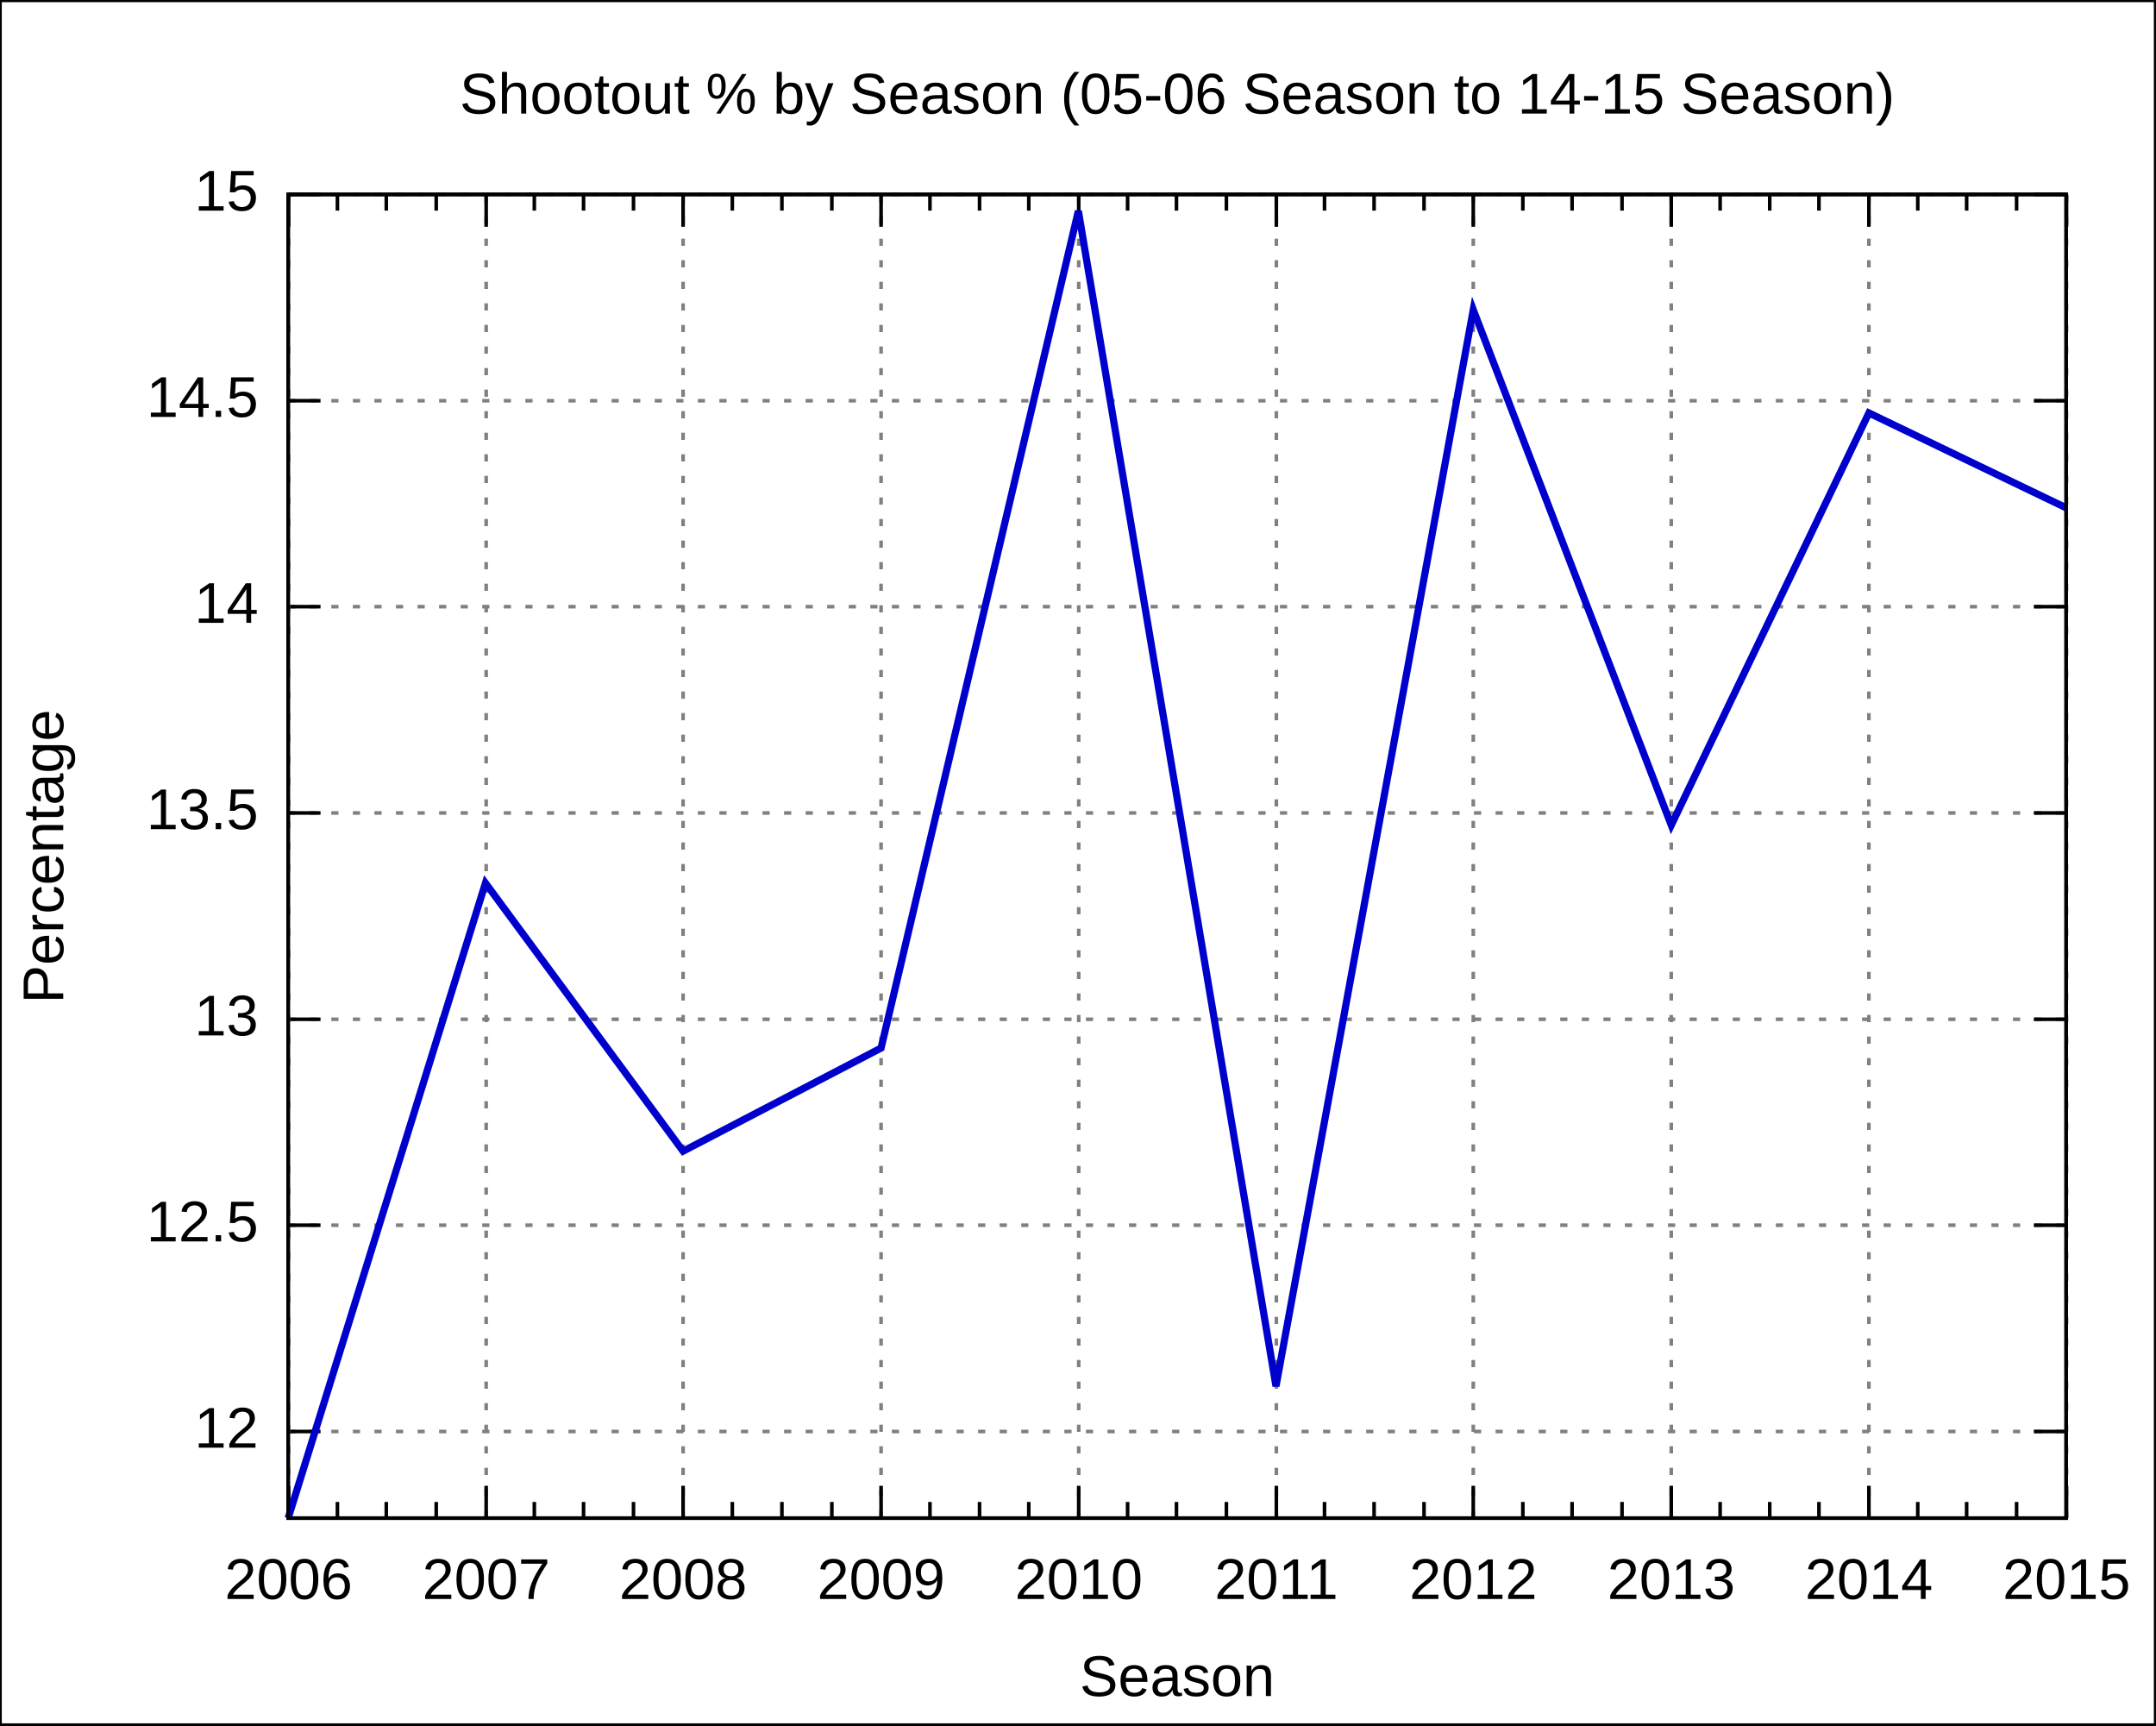
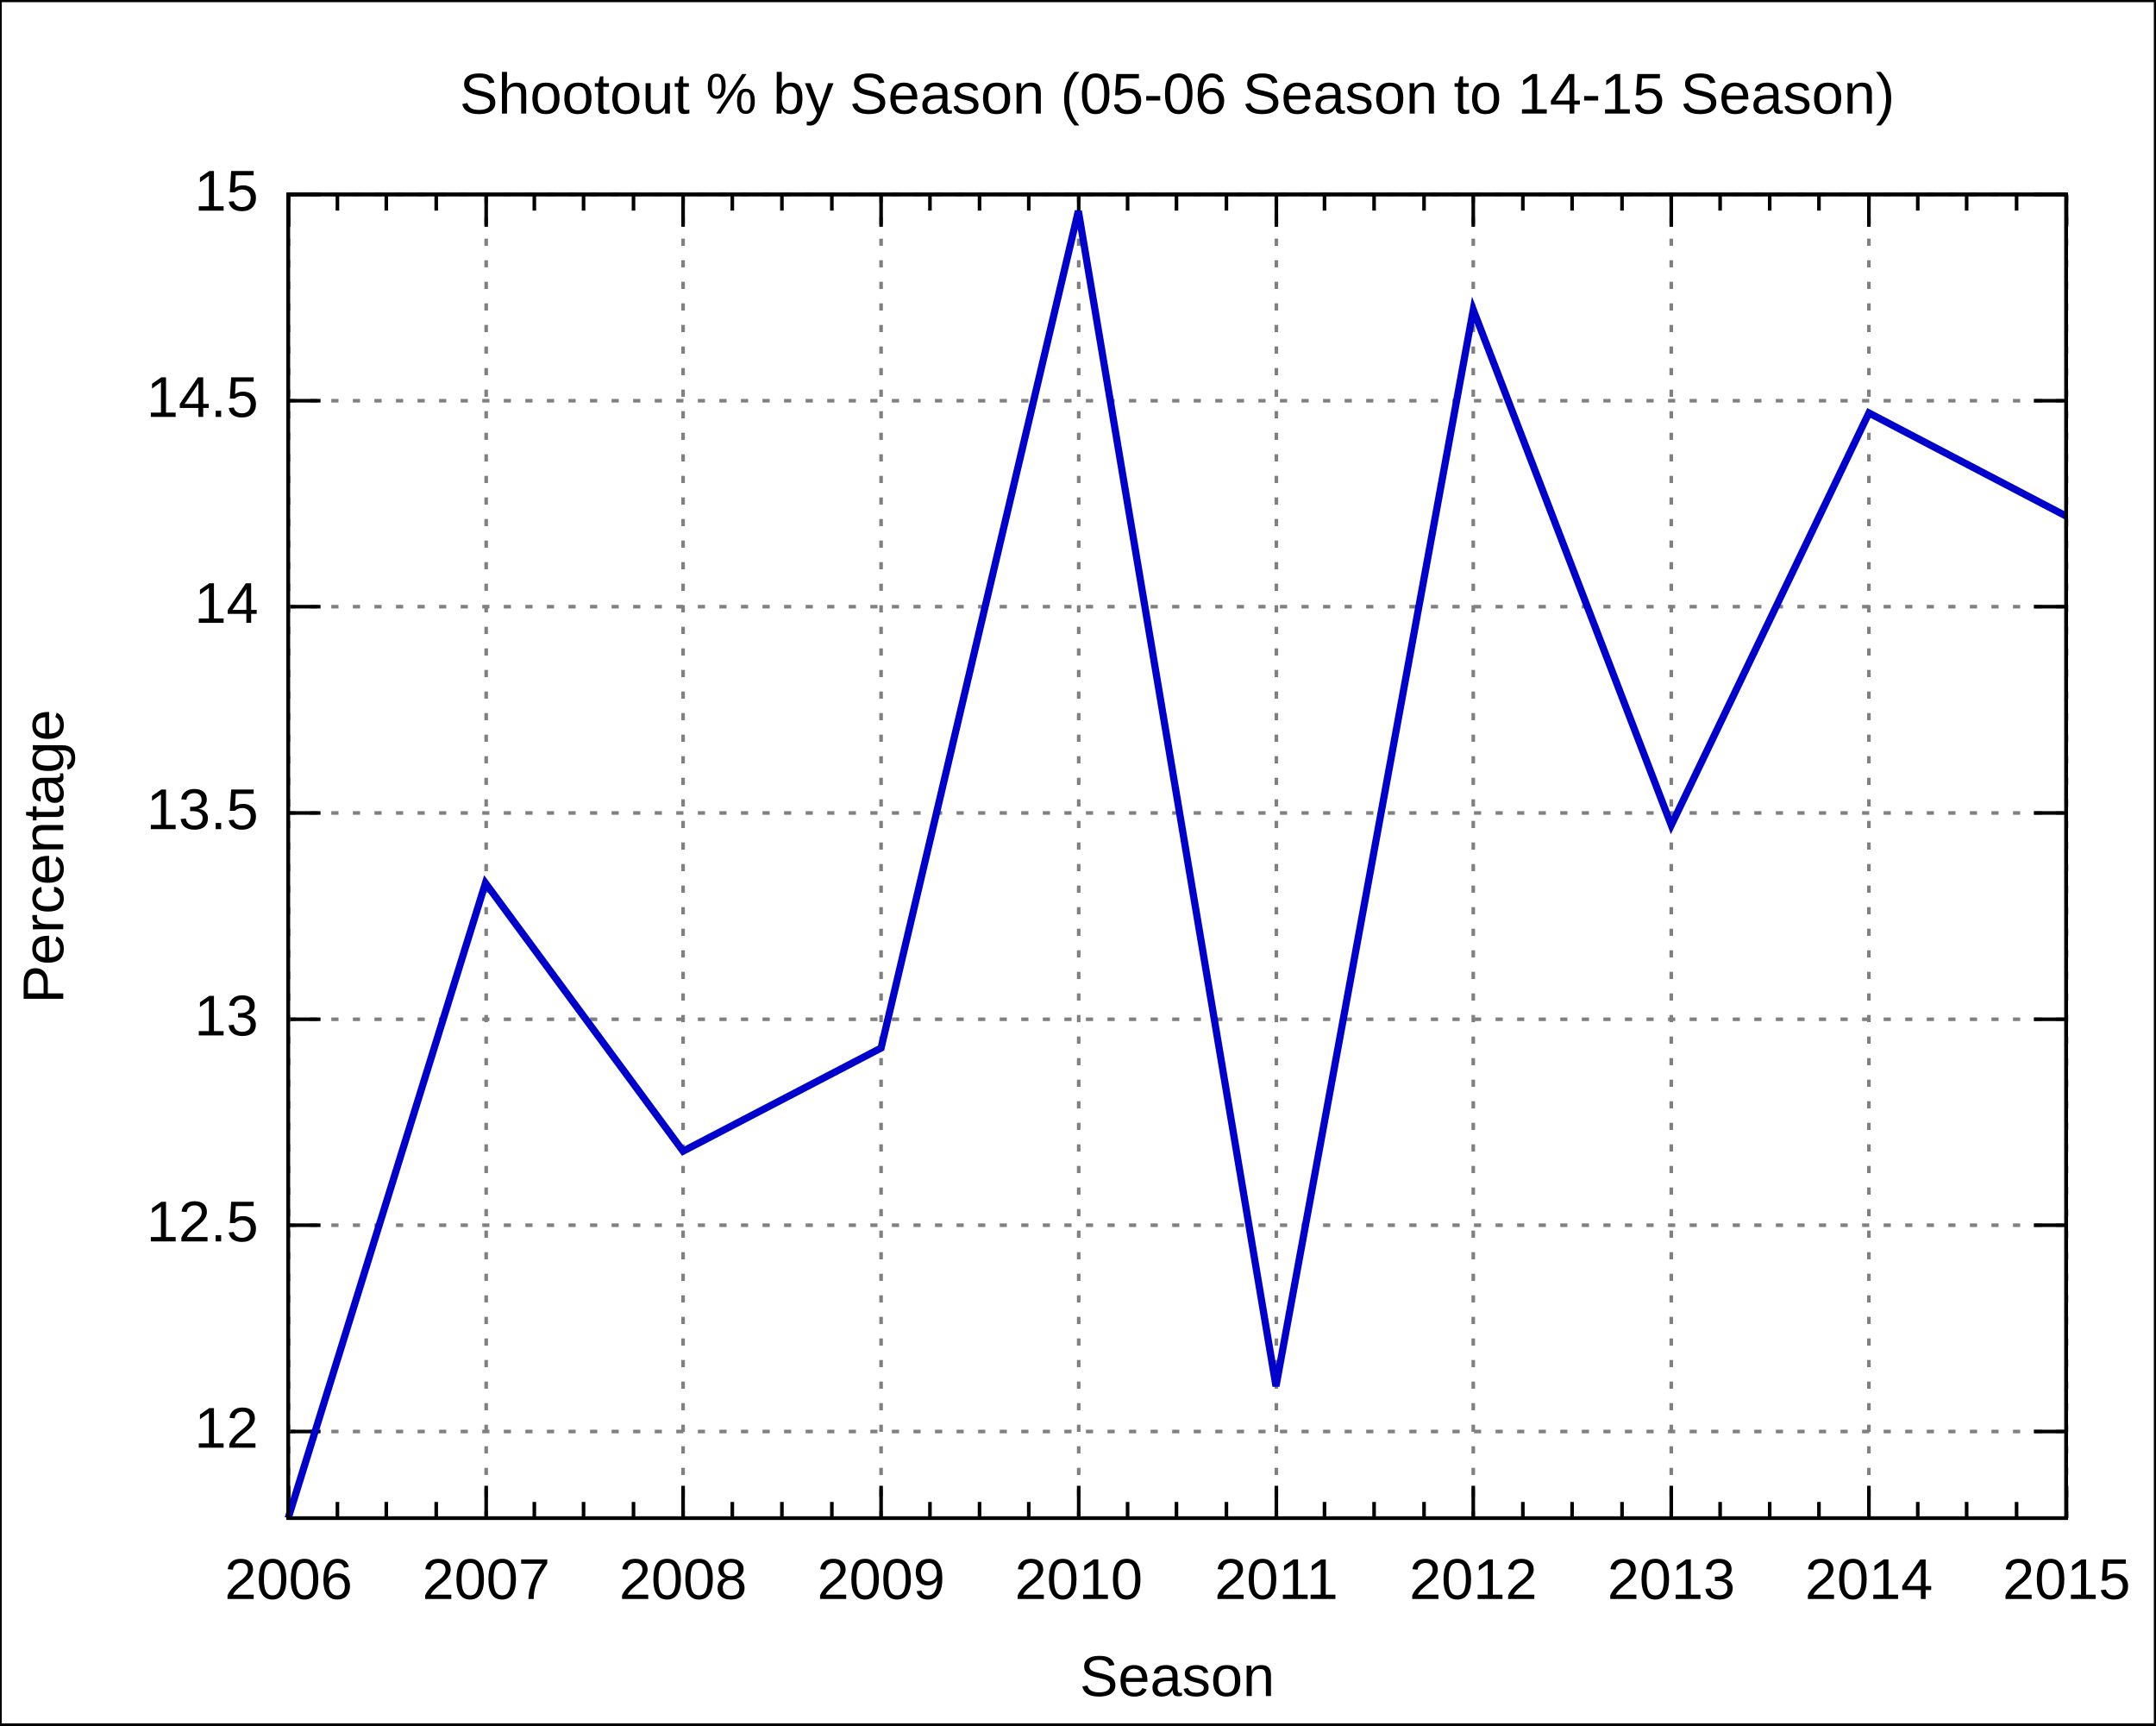
<svg xmlns="http://www.w3.org/2000/svg" xmlns:xlink="http://www.w3.org/1999/xlink" width="600" height="480" viewBox="0 0 600 480">
  <g id="gnuplot_canvas">
    <rect x="0" y="0" width="600" height="480" fill="none" />
    <defs>
      <circle id="gpDot" r="0.5" stroke-width="0.5" />
      <path id="gpPt0" stroke-width="0.222" stroke="currentColor" d="M-1,0 h2 M0,-1 v2" />
      <path id="gpPt1" stroke-width="0.222" stroke="currentColor" d="M-1,-1 L1,1 M1,-1 L-1,1" />
      <path id="gpPt2" stroke-width="0.222" stroke="currentColor" d="M-1,0 L1,0 M0,-1 L0,1 M-1,-1 L1,1 M-1,1 L1,-1" />
      <rect id="gpPt3" stroke-width="0.222" stroke="currentColor" x="-1" y="-1" width="2" height="2" />
      <rect id="gpPt4" stroke-width="0.222" stroke="currentColor" fill="currentColor" x="-1" y="-1" width="2" height="2" />
      <circle id="gpPt5" stroke-width="0.222" stroke="currentColor" cx="0" cy="0" r="1" />
      <use xlink:href="#gpPt5" id="gpPt6" fill="currentColor" stroke="none" />
      <path id="gpPt7" stroke-width="0.222" stroke="currentColor" d="M0,-1.33 L-1.33,0.67 L1.33,0.67 z" />
      <use xlink:href="#gpPt7" id="gpPt8" fill="currentColor" stroke="none" />
      <use xlink:href="#gpPt7" id="gpPt9" stroke="currentColor" transform="rotate(180)" />
      <use xlink:href="#gpPt9" id="gpPt10" fill="currentColor" stroke="none" />
      <use xlink:href="#gpPt3" id="gpPt11" stroke="currentColor" transform="rotate(45)" />
      <use xlink:href="#gpPt11" id="gpPt12" fill="currentColor" stroke="none" />
    </defs>
    <g style="fill:none; color:white; stroke:currentColor; stroke-width:1.00; stroke-linecap:butt; stroke-linejoin:miter">
</g>
    <g style="fill:none; color:black; stroke:currentColor; stroke-width:1.00; stroke-linecap:butt; stroke-linejoin:miter">
      <g style="stroke:none; shape-rendering:crispEdges">
        <polygon fill="rgb(255, 255, 255)" points="0.0,480.0 599.9,480.0 599.9,0.1 0.0,0.1 " />
      </g>
      <path stroke="black" d="M0.0,480.0 L0.0,0.1 L599.9,0.1 L599.9,480.0 L0.0,480.0  " />
    </g>
    <g style="fill:none; color:gray; stroke:currentColor; stroke-width:1.00; stroke-linecap:butt; stroke-linejoin:miter">
      <path stroke="gray" stroke-dasharray=" 2,4" class="gridline" d="M80.2,398.3 L575.0,398.3  " />
    </g>
    <g style="fill:none; color:black; stroke:currentColor; stroke-width:1.00; stroke-linecap:butt; stroke-linejoin:miter">
      <path stroke="black" d="M80.2,398.3 L89.2,398.3 M575.0,398.3 L566.0,398.3  " />
      <g transform="translate(71.9,402.8)" style="stroke:none; fill:black; font-family:Arial; font-size:12.00pt; text-anchor:end">
        <text> 12</text>
      </g>
    </g>
    <g style="fill:none; color:gray; stroke:currentColor; stroke-width:1.00; stroke-linecap:butt; stroke-linejoin:miter">
      <path stroke="gray" stroke-dasharray=" 2,4" class="gridline" d="M80.2,340.9 L575.0,340.9  " />
    </g>
    <g style="fill:none; color:black; stroke:currentColor; stroke-width:1.00; stroke-linecap:butt; stroke-linejoin:miter">
      <path stroke="black" d="M80.2,340.9 L89.2,340.9 M575.0,340.9 L566.0,340.9  " />
      <g transform="translate(71.9,345.4)" style="stroke:none; fill:black; font-family:Arial; font-size:12.00pt; text-anchor:end">
        <text> 12.5</text>
      </g>
    </g>
    <g style="fill:none; color:gray; stroke:currentColor; stroke-width:1.00; stroke-linecap:butt; stroke-linejoin:miter">
      <path stroke="gray" stroke-dasharray=" 2,4" class="gridline" d="M80.2,283.6 L575.0,283.6  " />
    </g>
    <g style="fill:none; color:black; stroke:currentColor; stroke-width:1.00; stroke-linecap:butt; stroke-linejoin:miter">
      <path stroke="black" d="M80.2,283.6 L89.2,283.6 M575.0,283.6 L566.0,283.6  " />
      <g transform="translate(71.9,288.1)" style="stroke:none; fill:black; font-family:Arial; font-size:12.00pt; text-anchor:end">
        <text> 13</text>
      </g>
    </g>
    <g style="fill:none; color:gray; stroke:currentColor; stroke-width:1.00; stroke-linecap:butt; stroke-linejoin:miter">
      <path stroke="gray" stroke-dasharray=" 2,4" class="gridline" d="M80.2,226.2 L575.0,226.2  " />
    </g>
    <g style="fill:none; color:black; stroke:currentColor; stroke-width:1.00; stroke-linecap:butt; stroke-linejoin:miter">
      <path stroke="black" d="M80.2,226.2 L89.2,226.2 M575.0,226.2 L566.0,226.2  " />
      <g transform="translate(71.9,230.7)" style="stroke:none; fill:black; font-family:Arial; font-size:12.00pt; text-anchor:end">
        <text> 13.5</text>
      </g>
    </g>
    <g style="fill:none; color:gray; stroke:currentColor; stroke-width:1.00; stroke-linecap:butt; stroke-linejoin:miter">
      <path stroke="gray" stroke-dasharray=" 2,4" class="gridline" d="M80.2,168.8 L575.0,168.8  " />
    </g>
    <g style="fill:none; color:black; stroke:currentColor; stroke-width:1.00; stroke-linecap:butt; stroke-linejoin:miter">
      <path stroke="black" d="M80.2,168.8 L89.2,168.8 M575.0,168.8 L566.0,168.8  " />
      <g transform="translate(71.9,173.3)" style="stroke:none; fill:black; font-family:Arial; font-size:12.00pt; text-anchor:end">
        <text> 14</text>
      </g>
    </g>
    <g style="fill:none; color:gray; stroke:currentColor; stroke-width:1.00; stroke-linecap:butt; stroke-linejoin:miter">
      <path stroke="gray" stroke-dasharray=" 2,4" class="gridline" d="M80.2,111.5 L575.0,111.5  " />
    </g>
    <g style="fill:none; color:black; stroke:currentColor; stroke-width:1.00; stroke-linecap:butt; stroke-linejoin:miter">
      <path stroke="black" d="M80.2,111.5 L89.2,111.5 M575.0,111.5 L566.0,111.5  " />
      <g transform="translate(71.9,116.0)" style="stroke:none; fill:black; font-family:Arial; font-size:12.00pt; text-anchor:end">
        <text> 14.5</text>
      </g>
    </g>
    <g style="fill:none; color:gray; stroke:currentColor; stroke-width:1.00; stroke-linecap:butt; stroke-linejoin:miter">
      <path stroke="gray" stroke-dasharray=" 2,4" class="gridline" d="M80.2,54.1 L575.0,54.1  " />
    </g>
    <g style="fill:none; color:black; stroke:currentColor; stroke-width:1.00; stroke-linecap:butt; stroke-linejoin:miter">
      <path stroke="black" d="M80.2,54.1 L89.2,54.1 M575.0,54.1 L566.0,54.1  " />
      <g transform="translate(71.9,58.6)" style="stroke:none; fill:black; font-family:Arial; font-size:12.00pt; text-anchor:end">
        <text> 15</text>
      </g>
    </g>
    <g style="fill:none; color:gray; stroke:currentColor; stroke-width:1.00; stroke-linecap:butt; stroke-linejoin:miter">
      <path stroke="gray" stroke-dasharray=" 2,4" class="gridline" d="M80.3,422.4 L80.3,54.1  " />
    </g>
    <g style="fill:none; color:black; stroke:currentColor; stroke-width:1.00; stroke-linecap:butt; stroke-linejoin:miter">
      <path stroke="black" d="M80.3,422.4 L80.3,413.4 M80.3,54.1 L80.3,63.1  " />
      <g transform="translate(80.3,444.9)" style="stroke:none; fill:black; font-family:Arial; font-size:12.00pt; text-anchor:middle">
        <text>2006</text>
      </g>
      <path stroke="black" d="M93.9,422.4 L93.9,417.9 M93.9,54.1 L93.9,58.6 M107.5,422.4 L107.5,417.9 M107.5,54.1 L107.5,58.6    M121.4,422.4 L121.4,417.9 M121.4,54.1 L121.4,58.6  " />
    </g>
    <g style="fill:none; color:gray; stroke:currentColor; stroke-width:1.00; stroke-linecap:butt; stroke-linejoin:miter">
      <path stroke="gray" stroke-dasharray=" 2,4" class="gridline" d="M135.3,422.4 L135.3,54.1  " />
    </g>
    <g style="fill:none; color:black; stroke:currentColor; stroke-width:1.00; stroke-linecap:butt; stroke-linejoin:miter">
      <path stroke="black" d="M135.3,422.4 L135.3,413.4 M135.3,54.1 L135.3,63.1  " />
      <g transform="translate(135.3,444.9)" style="stroke:none; fill:black; font-family:Arial; font-size:12.00pt; text-anchor:middle">
        <text>2007</text>
      </g>
      <path stroke="black" d="M148.7,422.4 L148.7,417.9 M148.7,54.1 L148.7,58.6 M162.4,422.4 L162.4,417.9 M162.4,54.1 L162.4,58.6    M176.3,422.4 L176.3,417.9 M176.3,54.1 L176.3,58.6  " />
    </g>
    <g style="fill:none; color:gray; stroke:currentColor; stroke-width:1.00; stroke-linecap:butt; stroke-linejoin:miter">
      <path stroke="gray" stroke-dasharray=" 2,4" class="gridline" d="M190.1,422.4 L190.1,54.1  " />
    </g>
    <g style="fill:none; color:black; stroke:currentColor; stroke-width:1.00; stroke-linecap:butt; stroke-linejoin:miter">
      <path stroke="black" d="M190.1,422.4 L190.1,413.4 M190.1,54.1 L190.1,63.1  " />
      <g transform="translate(190.1,444.9)" style="stroke:none; fill:black; font-family:Arial; font-size:12.00pt; text-anchor:middle">
        <text>2008</text>
      </g>
      <path stroke="black" d="M203.8,422.4 L203.8,417.9 M203.8,54.1 L203.8,58.6 M217.6,422.4 L217.6,417.9 M217.6,54.1 L217.6,58.6    M231.5,422.4 L231.5,417.9 M231.5,54.1 L231.5,58.6  " />
    </g>
    <g style="fill:none; color:gray; stroke:currentColor; stroke-width:1.00; stroke-linecap:butt; stroke-linejoin:miter">
      <path stroke="gray" stroke-dasharray=" 2,4" class="gridline" d="M245.2,422.4 L245.2,54.1  " />
    </g>
    <g style="fill:none; color:black; stroke:currentColor; stroke-width:1.00; stroke-linecap:butt; stroke-linejoin:miter">
      <path stroke="black" d="M245.2,422.4 L245.2,413.4 M245.2,54.1 L245.2,63.1  " />
      <g transform="translate(245.2,444.9)" style="stroke:none; fill:black; font-family:Arial; font-size:12.00pt; text-anchor:middle">
        <text>2009</text>
      </g>
      <path stroke="black" d="M258.8,422.4 L258.8,417.9 M258.8,54.1 L258.8,58.6 M272.6,422.4 L272.6,417.9 M272.6,54.1 L272.6,58.6    M286.3,422.4 L286.3,417.9 M286.3,54.1 L286.3,58.6  " />
    </g>
    <g style="fill:none; color:gray; stroke:currentColor; stroke-width:1.00; stroke-linecap:butt; stroke-linejoin:miter">
      <path stroke="gray" stroke-dasharray=" 2,4" class="gridline" d="M300.2,422.4 L300.2,54.1  " />
    </g>
    <g style="fill:none; color:black; stroke:currentColor; stroke-width:1.00; stroke-linecap:butt; stroke-linejoin:miter">
      <path stroke="black" d="M300.2,422.4 L300.2,413.4 M300.2,54.1 L300.2,63.1  " />
      <g transform="translate(300.2,444.9)" style="stroke:none; fill:black; font-family:Arial; font-size:12.00pt; text-anchor:middle">
        <text>2010</text>
      </g>
      <path stroke="black" d="M313.8,422.4 L313.8,417.9 M313.8,54.1 L313.8,58.6 M327.4,422.4 L327.4,417.9 M327.4,54.1 L327.4,58.6    M341.3,422.4 L341.3,417.9 M341.3,54.1 L341.3,58.6  " />
    </g>
    <g style="fill:none; color:gray; stroke:currentColor; stroke-width:1.00; stroke-linecap:butt; stroke-linejoin:miter">
      <path stroke="gray" stroke-dasharray=" 2,4" class="gridline" d="M355.2,422.4 L355.2,54.1  " />
    </g>
    <g style="fill:none; color:black; stroke:currentColor; stroke-width:1.00; stroke-linecap:butt; stroke-linejoin:miter">
      <path stroke="black" d="M355.2,422.4 L355.2,413.4 M355.2,54.1 L355.2,63.1  " />
      <g transform="translate(355.2,444.9)" style="stroke:none; fill:black; font-family:Arial; font-size:12.00pt; text-anchor:middle">
        <text>2011</text>
      </g>
      <path stroke="black" d="M368.6,422.4 L368.6,417.9 M368.6,54.1 L368.6,58.6 M382.4,422.4 L382.4,417.9 M382.4,54.1 L382.4,58.6    M396.3,422.4 L396.3,417.9 M396.3,54.1 L396.3,58.6  " />
    </g>
    <g style="fill:none; color:gray; stroke:currentColor; stroke-width:1.00; stroke-linecap:butt; stroke-linejoin:miter">
      <path stroke="gray" stroke-dasharray=" 2,4" class="gridline" d="M410.0,422.4 L410.0,54.1  " />
    </g>
    <g style="fill:none; color:black; stroke:currentColor; stroke-width:1.00; stroke-linecap:butt; stroke-linejoin:miter">
      <path stroke="black" d="M410.0,422.4 L410.0,413.4 M410.0,54.1 L410.0,63.1  " />
      <g transform="translate(410.0,444.9)" style="stroke:none; fill:black; font-family:Arial; font-size:12.00pt; text-anchor:middle">
        <text>2012</text>
      </g>
      <path stroke="black" d="M423.8,422.4 L423.8,417.9 M423.8,54.1 L423.8,58.6 M437.5,422.4 L437.5,417.9 M437.5,54.1 L437.5,58.6    M451.4,422.4 L451.4,417.9 M451.4,54.1 L451.4,58.6  " />
    </g>
    <g style="fill:none; color:gray; stroke:currentColor; stroke-width:1.00; stroke-linecap:butt; stroke-linejoin:miter">
      <path stroke="gray" stroke-dasharray=" 2,4" class="gridline" d="M465.1,422.4 L465.1,54.1  " />
    </g>
    <g style="fill:none; color:black; stroke:currentColor; stroke-width:1.00; stroke-linecap:butt; stroke-linejoin:miter">
      <path stroke="black" d="M465.1,422.4 L465.1,413.4 M465.1,54.1 L465.1,63.1  " />
      <g transform="translate(465.1,444.9)" style="stroke:none; fill:black; font-family:Arial; font-size:12.00pt; text-anchor:middle">
        <text>2013</text>
      </g>
      <path stroke="black" d="M478.7,422.4 L478.7,417.9 M478.7,54.1 L478.7,58.6 M492.5,422.4 L492.5,417.9 M492.5,54.1 L492.5,58.6    M506.2,422.4 L506.2,417.9 M506.2,54.1 L506.2,58.6  " />
    </g>
    <g style="fill:none; color:gray; stroke:currentColor; stroke-width:1.00; stroke-linecap:butt; stroke-linejoin:miter">
      <path stroke="gray" stroke-dasharray=" 2,4" class="gridline" d="M520.1,422.4 L520.1,63.1 L520.1,54.1  " />
    </g>
    <g style="fill:none; color:black; stroke:currentColor; stroke-width:1.00; stroke-linecap:butt; stroke-linejoin:miter">
      <path stroke="black" d="M520.1,422.4 L520.1,413.4 M520.1,54.1 L520.1,63.1  " />
      <g transform="translate(520.1,444.9)" style="stroke:none; fill:black; font-family:Arial; font-size:12.00pt; text-anchor:middle">
        <text>2014</text>
      </g>
      <path stroke="black" d="M533.7,422.4 L533.7,417.9 M533.7,54.1 L533.7,58.6 M547.3,422.4 L547.3,417.9 M547.3,54.1 L547.3,58.6    M561.2,422.4 L561.2,417.9 M561.2,54.1 L561.2,58.6  " />
    </g>
    <g style="fill:none; color:gray; stroke:currentColor; stroke-width:1.00; stroke-linecap:butt; stroke-linejoin:miter">
      <path stroke="gray" stroke-dasharray=" 2,4" class="gridline" d="M575.1,422.4 L575.1,54.1  " />
    </g>
    <g style="fill:none; color:black; stroke:currentColor; stroke-width:1.00; stroke-linecap:butt; stroke-linejoin:miter">
      <path stroke="black" d="M575.1,422.4 L575.1,413.4 M575.1,54.1 L575.1,63.1  " />
      <g transform="translate(575.1,444.9)" style="stroke:none; fill:black; font-family:Arial; font-size:12.00pt; text-anchor:middle">
        <text>2015</text>
      </g>
      <path stroke="black" d="M80.2,54.1 L80.2,422.4 L575.0,422.4 L575.0,54.1 L80.2,54.1 Z  " />
      <g transform="translate(17.6,238.3) rotate(270)" style="stroke:none; fill:black; font-family:Arial; font-size:12.00pt; text-anchor:middle">
        <text>Percentage</text>
      </g>
      <g transform="translate(327.6,471.9)" style="stroke:none; fill:black; font-family:Arial; font-size:12.00pt; text-anchor:middle">
        <text>Season</text>
      </g>
      <g transform="translate(327.6,31.6)" style="stroke:none; fill:black; font-family:Arial; font-size:12.00pt; text-anchor:middle">
        <text>Shootout % by Season (05-06 Season to 14-15 Season)</text>
      </g>
    </g>
    <g id="gnuplot_plot_1">
      <g style="fill:none; color:white; stroke:black; stroke-width:2.00; stroke-linecap:butt; stroke-linejoin:miter">
</g>
      <g style="fill:none; color:red; stroke:currentColor; stroke-width:2.00; stroke-linecap:butt; stroke-linejoin:miter">
-         <path stroke="rgb(  0,   0, 205)" d="M575.0,141.3 L520.1,114.9 L465.1,229.6 L410.0,86.2 L355.1,385.7 L300.1,58.7 L245.2,291.6 L190.1,320.3    L135.1,245.7 L80.2,422.4  " />
+         <path stroke="rgb(  0,   0, 205)" d="M575.0,143.6 L520.1,114.9 L465.1,229.6 L410.0,86.2 L355.1,385.7 L300.1,58.7 L245.2,291.6 L190.1,320.3    L135.1,245.7 L80.2,422.4  " />
      </g>
    </g>
    <g style="fill:none; color:white; stroke:rgb(  0,   0, 205); stroke-width:1.00; stroke-linecap:butt; stroke-linejoin:miter">
</g>
    <g style="fill:none; color:black; stroke:currentColor; stroke-width:1.00; stroke-linecap:butt; stroke-linejoin:miter">
      <path stroke="black" d="M80.2,54.1 L80.2,422.4 L575.0,422.4 L575.0,54.1 L80.2,54.1 Z  " />
    </g>
  </g>
</svg>
